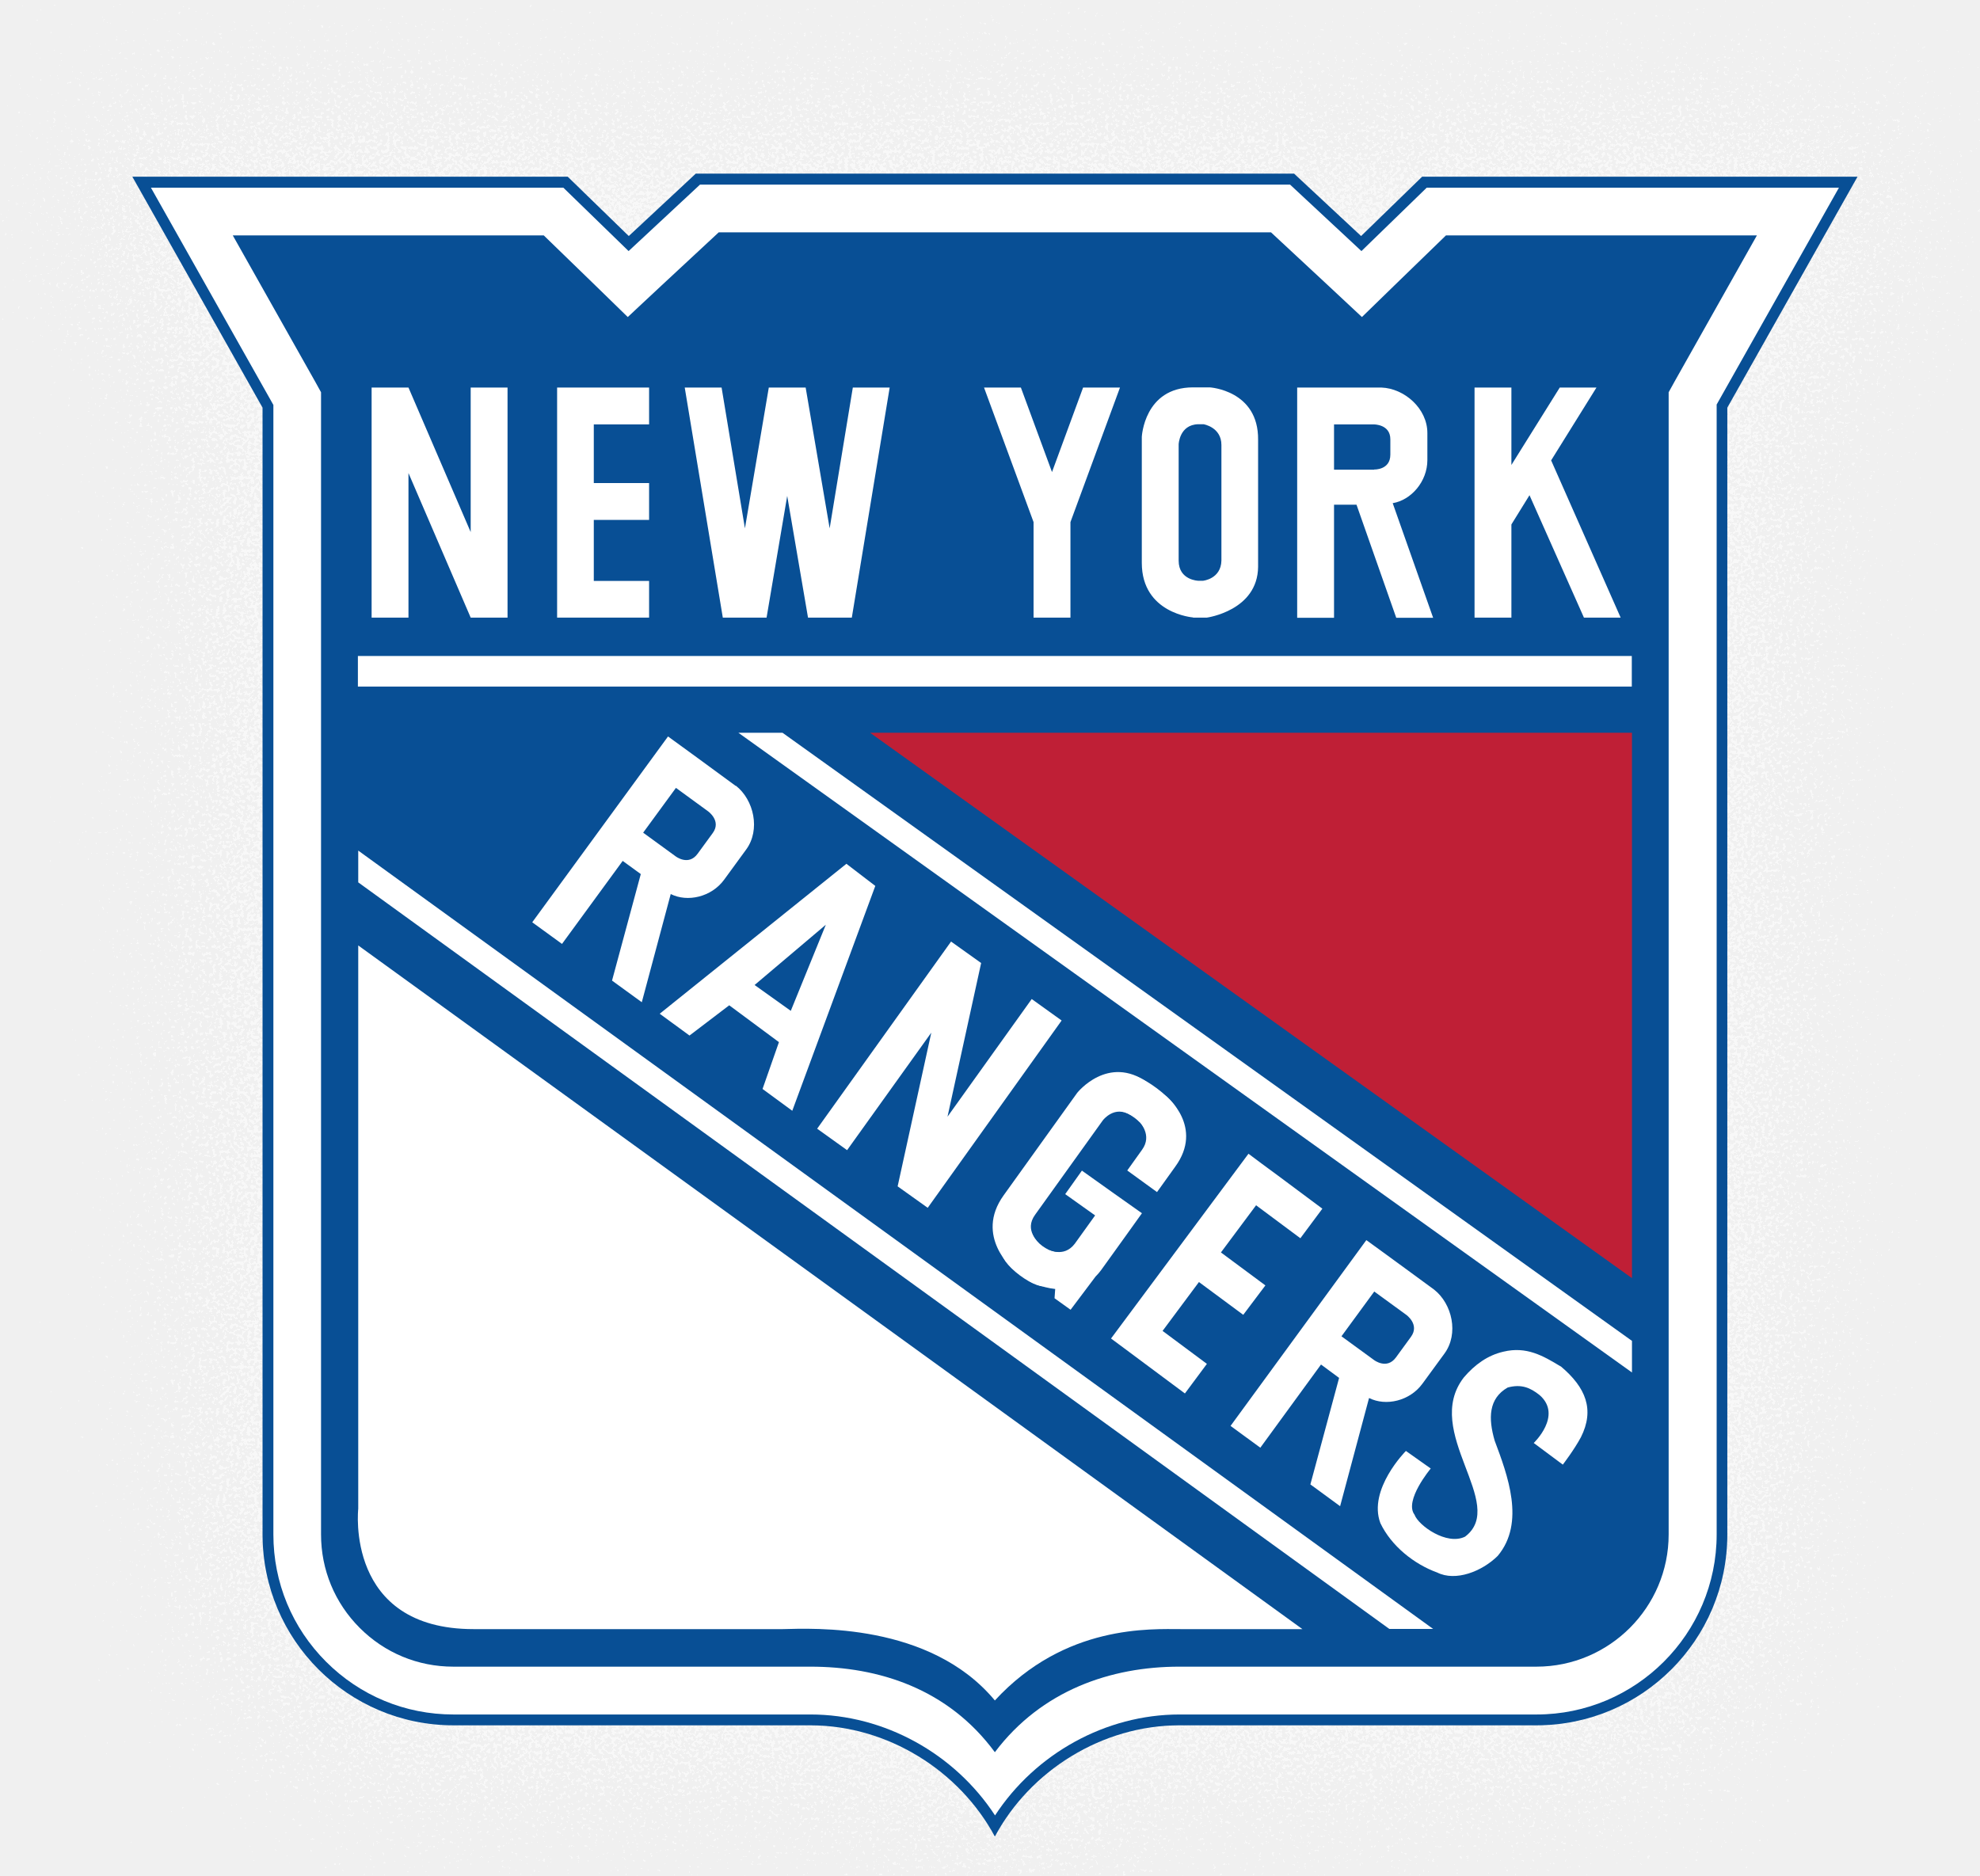
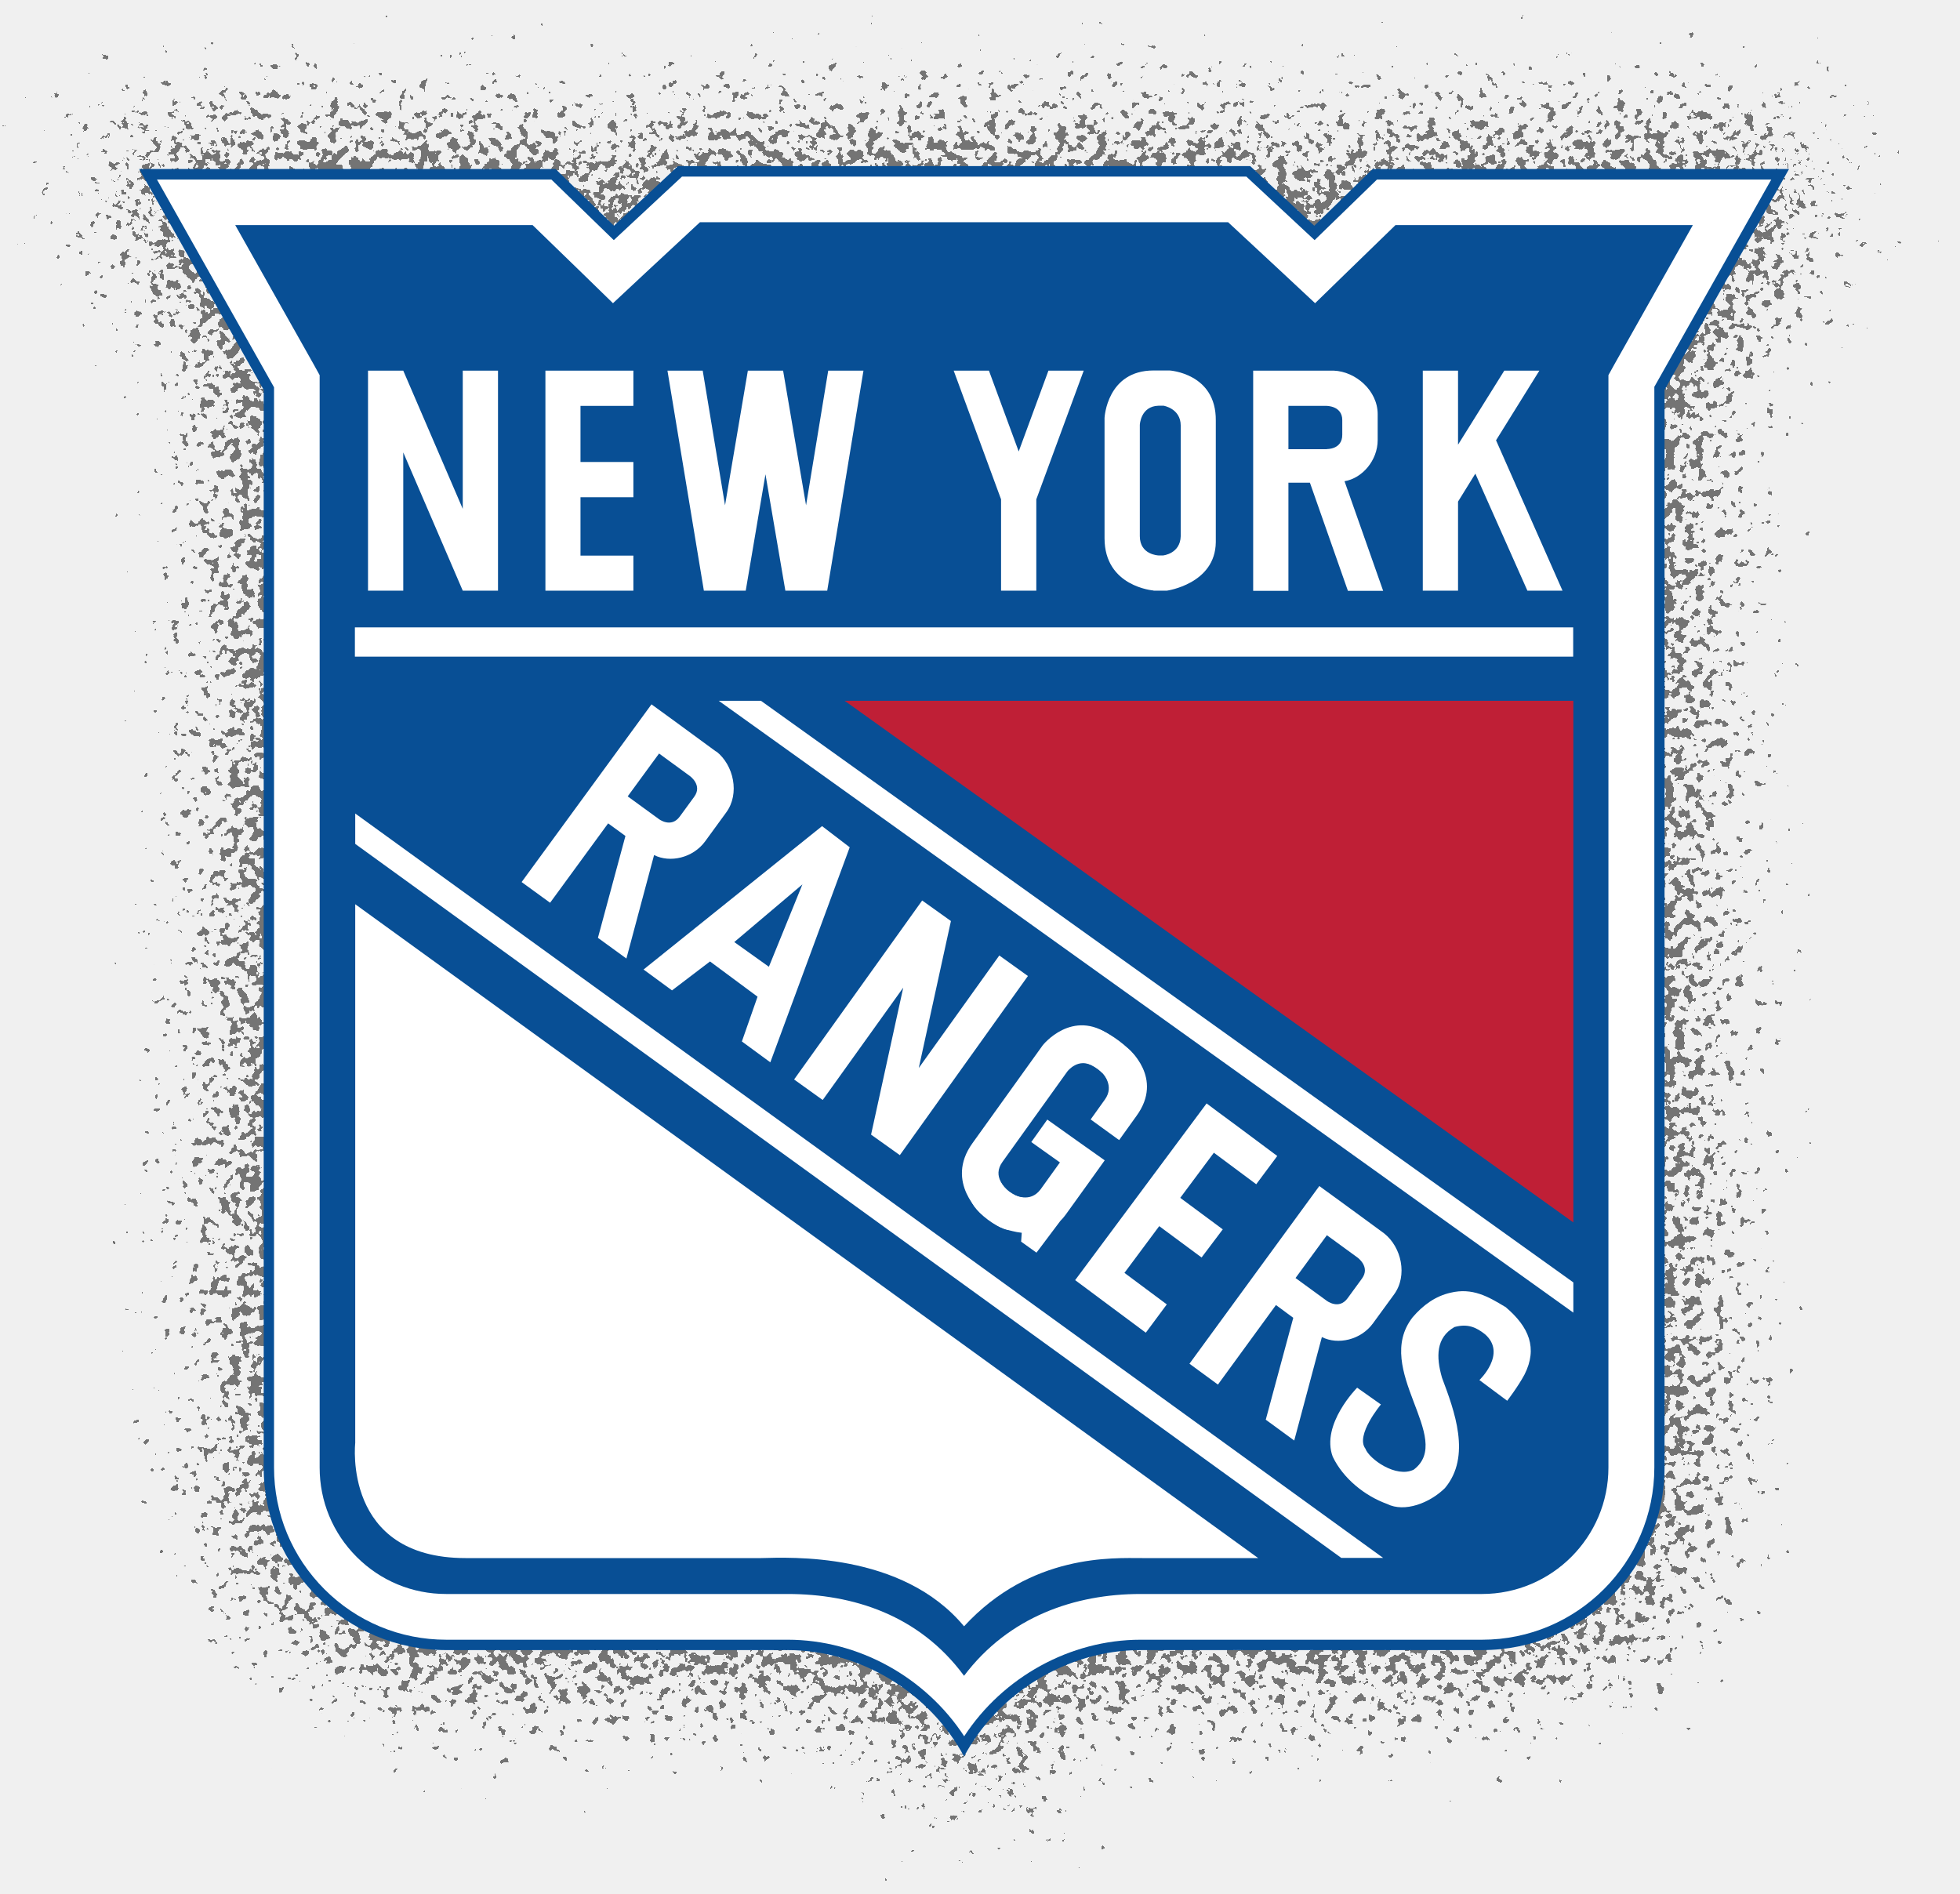
- <svg xmlns="http://www.w3.org/2000/svg" width="57" height="54" viewBox="0 0 57 54" fill="none">
+ <svg xmlns="http://www.w3.org/2000/svg" width="59" height="57" viewBox="0 0 59 57" fill="none">
  <g clip-path="url(#clip0_31_4)">
    <g filter="url(#filter0_g_31_4)">
-       <path d="M37.255 5L39.183 6.796L40.94 5.088H53.474L49.726 11.737V44.179C49.726 47.217 47.263 49.675 44.231 49.675H33.95C31.735 49.675 29.657 50.974 28.64 52.878C27.622 50.979 25.549 49.675 23.329 49.675H13.054C10.021 49.675 7.558 47.212 7.558 44.179V11.737L3.81 5.088H16.344L18.101 6.796L20.029 5H37.26H37.255Z" fill="white" fill-opacity="0.56" />
+       <path d="M37.635 5L39.563 6.796L41.32 5.088H53.854L50.106 11.737V44.179C50.106 47.217 47.643 49.675 44.611 49.675H34.33C32.115 49.675 30.037 50.974 29.02 52.878C28.002 50.979 25.929 49.675 23.709 49.675H13.434C10.401 49.675 7.938 47.212 7.938 44.179V11.737L4.19 5.088H16.724L18.481 6.796L20.409 5H37.64H37.635Z" fill="#747474" />
    </g>
-     <path d="M37.255 5L39.183 6.796L40.94 5.088H53.474L49.726 11.737V44.179C49.726 47.217 47.263 49.675 44.231 49.675H33.95C31.735 49.675 29.657 50.974 28.64 52.878C27.622 50.979 25.549 49.675 23.329 49.675H13.054C10.021 49.675 7.558 47.212 7.558 44.179V11.737L3.81 5.088H16.344L18.101 6.796L20.029 5H37.26H37.255Z" fill="#084F95" />
-     <path d="M49.415 11.654L52.939 5.404H41.072L39.193 7.229L37.139 5.316H20.151L18.096 7.229L16.218 5.404H4.345L7.87 11.659V44.179C7.87 45.567 8.41 46.866 9.388 47.845C10.367 48.823 11.666 49.363 13.054 49.363H23.334C25.456 49.363 27.481 50.488 28.645 52.269C29.808 50.488 31.833 49.363 33.955 49.363H44.236C47.093 49.363 49.419 47.037 49.419 44.179V11.654H49.415Z" fill="white" />
-     <path d="M48.037 11.654V11.294L48.212 10.977L50.578 6.777H41.627L40.147 8.213L39.207 9.128L38.248 8.232L36.589 6.689H20.691L19.031 8.232L18.072 9.128L17.133 8.213L15.653 6.777H6.701L9.067 10.977L9.242 11.294V44.179C9.242 45.197 9.637 46.151 10.357 46.871C11.077 47.591 12.031 47.986 13.049 47.986H23.329C25.296 47.986 27.291 48.618 28.64 50.449C29.983 48.667 31.979 47.986 33.95 47.986H44.231C46.329 47.986 48.037 46.277 48.037 44.179V11.654Z" fill="#084F95" />
-     <path d="M46.976 18.887H10.303V19.768H46.976V18.887Z" fill="white" />
-     <path d="M22.526 21.097H21.256L46.981 39.516V38.606L22.526 21.097Z" fill="white" />
-     <path d="M46.981 36.8V21.097H25.047L46.981 36.8Z" fill="#BF1F36" />
-     <path d="M10.313 25.405L39.996 46.9H41.257L10.313 24.49V25.405Z" fill="white" />
-     <path d="M39.762 11.158H37.343V17.787H38.404V14.531H39.051L40.195 17.787H41.257L40.093 14.487C40.624 14.399 41.091 13.864 41.091 13.246V12.467C41.091 11.761 40.429 11.182 39.767 11.158H39.762ZM39.563 13.523H38.404V12.219H39.543C39.543 12.219 40.025 12.209 40.025 12.647V13.09C40.025 13.538 39.558 13.518 39.558 13.518L39.563 13.523Z" fill="white" />
-     <path d="M41.286 37.131L40.19 36.328L39.923 36.133L39.334 35.705L35.425 41.054L36.282 41.682L38.029 39.287L38.55 39.672L37.723 42.739L38.579 43.366L39.412 40.251C39.894 40.495 40.585 40.339 40.95 39.837L41.583 38.971C42.001 38.401 41.806 37.54 41.286 37.131ZM39.553 39.156L38.618 38.474L39.562 37.185L40.483 37.856C40.483 37.856 40.877 38.134 40.619 38.489L40.186 39.083C39.923 39.443 39.553 39.156 39.553 39.156Z" fill="white" />
-     <path d="M34.344 17.782H34.744C34.744 17.782 36.204 17.583 36.218 16.322V12.662C36.233 11.235 34.826 11.153 34.826 11.153H34.344C32.938 11.153 32.87 12.579 32.87 12.579V16.205C32.87 17.665 34.344 17.777 34.344 17.777V17.782ZM34.627 16.721H34.495C34.495 16.721 33.931 16.706 33.931 16.142V12.793C33.931 12.793 33.95 12.228 34.495 12.214H34.646C34.646 12.214 35.162 12.296 35.162 12.812V16.142C35.148 16.672 34.632 16.721 34.632 16.721H34.627Z" fill="white" />
-     <path d="M18.686 12.219V11.158H17.094H16.5H16.038V17.782H16.5H17.094H18.686V16.726H17.094V14.969H18.686V13.908H17.094V12.219H18.686Z" fill="white" />
-     <path d="M37.435 35.651L38.068 34.8L36.793 33.85L36.311 33.495L35.941 33.218L31.984 38.538L32.358 38.815L32.836 39.171L34.111 40.12L34.744 39.268L33.468 38.319L34.515 36.912L35.79 37.856L36.428 37.009L35.148 36.06L36.16 34.702L37.435 35.651Z" fill="white" />
-     <path d="M13.55 11.158V15.319L11.759 11.158H10.698V17.782H11.759V13.62L13.55 17.782H14.611V11.158H13.55Z" fill="white" />
-     <path d="M31.18 11.158L30.285 13.591L29.389 11.158H28.328L29.754 15.032V17.782H30.816V15.032L32.242 11.158H31.18Z" fill="white" />
-     <path d="M46.655 17.782L44.654 13.255L45.959 11.158H44.902L43.51 13.387V11.158H42.449V17.782H43.51V15.1L44.031 14.258L45.598 17.782H46.655Z" fill="white" />
-     <path d="M24.551 11.158L23.884 15.212L23.193 11.158H22.132L21.445 15.212L20.773 11.158H19.712L20.808 17.782H21.007H21.869H22.068L22.662 14.278L23.261 17.782H23.46H24.322H24.522L25.612 11.158H24.551Z" fill="white" />
-     <path d="M29.701 28.764L27.277 32.151L28.245 27.727L27.379 27.109L23.524 32.497L24.386 33.115L26.81 29.732L25.841 34.157L26.707 34.775L30.562 29.382L29.701 28.764Z" fill="white" />
-     <path d="M33.575 31.567L33.079 31.198L33.04 31.168C31.896 30.346 31.01 31.465 31.01 31.465L28.893 34.415C28.041 35.598 29.175 36.552 29.175 36.552L29.647 36.898C29.647 36.898 29.964 37.068 30.377 37.112L30.358 37.379L30.82 37.71L31.541 36.751C31.594 36.698 31.648 36.639 31.697 36.571L32.393 35.603L32.874 34.931L32.008 34.318L31.146 33.704L30.665 34.381L31.526 34.994L30.942 35.807C30.621 36.231 30.173 35.968 30.173 35.968L29.915 35.773C29.915 35.773 29.467 35.432 29.798 34.975L31.75 32.254C31.75 32.254 32.091 31.806 32.544 32.113L32.811 32.317C32.811 32.317 33.181 32.682 32.879 33.101L32.451 33.7L33.308 34.322L33.828 33.597C34.671 32.449 33.575 31.563 33.575 31.563V31.567Z" fill="white" />
-     <path d="M25.198 25.507L24.366 24.87L18.992 29.187L19.849 29.815L20.993 28.944L22.424 30.005L21.952 31.353L22.808 31.981L25.198 25.507ZM23.777 26.617L22.765 29.104L21.723 28.36L23.777 26.622V26.617Z" fill="white" />
-     <path d="M44.927 39.336C45.657 39.949 45.91 40.587 45.511 41.38C45.316 41.745 44.99 42.169 44.99 42.169L44.153 41.546C44.153 41.546 44.99 40.752 44.323 40.168C44.055 39.954 43.797 39.842 43.403 39.949C42.848 40.266 42.843 40.84 43.028 41.478C43.398 42.466 43.919 43.839 43.116 44.797C42.663 45.245 41.904 45.542 41.373 45.275C40.711 45.036 40.054 44.515 39.738 43.853C39.373 42.88 40.473 41.775 40.473 41.775L41.188 42.281C41.188 42.281 40.414 43.206 40.721 43.61C40.833 43.921 41.646 44.505 42.176 44.243C43.418 43.303 40.925 41.225 42.142 39.657C42.459 39.287 42.829 39.02 43.281 38.917C43.943 38.757 44.42 39.034 44.927 39.341V39.336Z" fill="white" />
-     <path d="M28.64 48.959C26.771 46.711 23.388 46.886 22.531 46.905H13.633C9.924 46.905 10.313 43.44 10.313 43.44C10.313 43.435 10.313 35.53 10.313 27.221L37.494 46.905H34.004C33.133 46.905 30.66 46.764 28.64 48.959Z" fill="white" />
-     <path d="M21.183 22.63L20.087 21.827L19.82 21.632L19.231 21.204L15.322 26.554L16.179 27.177L17.926 24.787L18.447 25.166L17.619 28.233L18.476 28.856L19.309 25.741C19.791 25.984 20.482 25.828 20.847 25.327L21.48 24.46C21.898 23.891 21.703 23.029 21.183 22.621V22.63ZM19.45 24.655L18.515 23.974L19.459 22.684L20.38 23.356C20.38 23.356 20.779 23.633 20.516 23.988L20.082 24.582C19.82 24.942 19.45 24.655 19.45 24.655Z" fill="white" />
-     <path d="M32.626 33.149C32.524 33.286 32.247 33.247 32.003 33.067C31.76 32.882 31.648 32.629 31.75 32.492L32.042 32.103C32.145 31.967 32.422 32.005 32.665 32.186C32.909 32.366 33.021 32.624 32.918 32.76L32.626 33.149Z" fill="#084F95" />
-     <path d="M30.631 35.958C30.528 36.094 30.251 36.055 30.008 35.875C29.764 35.695 29.652 35.437 29.754 35.301L30.046 34.911C30.149 34.775 30.426 34.814 30.669 34.994C30.913 35.174 31.025 35.432 30.923 35.569L30.631 35.958Z" fill="#084F95" />
-     <path d="M30.139 36.995C30.056 37.107 29.706 36.98 29.355 36.717C29.005 36.455 28.786 36.153 28.869 36.041L29.102 35.724C29.185 35.617 29.535 35.739 29.886 36.002C30.236 36.265 30.455 36.566 30.373 36.673L30.139 36.985V36.995Z" fill="white" />
-     <path d="M33.653 32.4C33.571 32.512 33.176 32.351 32.772 32.049C32.368 31.743 32.105 31.412 32.188 31.3L32.422 30.983C32.505 30.876 32.899 31.032 33.303 31.334C33.707 31.636 33.97 31.971 33.887 32.078L33.653 32.395V32.4Z" fill="white" />
+     <path d="M37.635 5L39.563 6.796L41.32 5.088H53.854L50.106 11.737V44.179C50.106 47.217 47.643 49.675 44.611 49.675H34.33C32.115 49.675 30.037 50.974 29.02 52.878C28.002 50.979 25.929 49.675 23.709 49.675H13.434C10.401 49.675 7.938 47.212 7.938 44.179V11.737L4.19 5.088H16.724L18.481 6.796L20.409 5H37.64H37.635Z" fill="#084F95" />
+     <path d="M49.794 11.654L53.319 5.404H41.451L39.572 7.229L37.518 5.316H20.53L18.476 7.229L16.597 5.404H4.725L8.249 11.659V44.179C8.249 45.567 8.79 46.866 9.768 47.845C10.747 48.823 12.046 49.363 13.434 49.363H23.714C25.836 49.363 27.861 50.488 29.024 52.269C30.188 50.488 32.213 49.363 34.335 49.363H44.615C47.473 49.363 49.799 47.037 49.799 44.179V11.654H49.794Z" fill="white" />
+     <path d="M48.417 11.654V11.294L48.592 10.977L50.958 6.777H42.006L40.527 8.213L39.587 9.128L38.628 8.232L36.968 6.689H21.071L19.411 8.232L18.452 9.128L17.513 8.213L16.033 6.777H7.081L9.447 10.977L9.622 11.294V44.179C9.622 45.197 10.017 46.151 10.737 46.871C11.457 47.591 12.411 47.986 13.429 47.986H23.709C25.675 47.986 27.671 48.618 29.02 50.449C30.363 48.667 32.359 47.986 34.33 47.986H44.611C46.708 47.986 48.417 46.277 48.417 44.179V11.654Z" fill="#084F95" />
+     <path d="M47.356 18.887H10.683V19.768H47.356V18.887Z" fill="white" />
+     <path d="M22.906 21.097H21.636L47.361 39.516V38.606L22.906 21.097Z" fill="white" />
+     <path d="M47.361 36.8V21.097H25.427L47.361 36.8Z" fill="#BF1F36" />
+     <path d="M10.693 25.405L40.376 46.9H41.636L10.693 24.49V25.405Z" fill="white" />
+     <path d="M40.142 11.158H37.723V17.787H38.784V14.531H39.431L40.575 17.787H41.636L40.473 14.487C41.004 14.399 41.471 13.864 41.471 13.246V12.467C41.471 11.761 40.809 11.182 40.147 11.158H40.142ZM39.943 13.523H38.784V12.219H39.923C39.923 12.219 40.405 12.209 40.405 12.647V13.09C40.405 13.538 39.938 13.518 39.938 13.518L39.943 13.523Z" fill="white" />
+     <path d="M41.666 37.131L40.57 36.328L40.303 36.133L39.714 35.705L35.805 41.054L36.662 41.682L38.409 39.287L38.93 39.672L38.102 42.739L38.959 43.366L39.791 40.251C40.273 40.495 40.965 40.339 41.33 39.837L41.962 38.971C42.381 38.401 42.186 37.54 41.666 37.131ZM39.933 39.156L38.998 38.474L39.942 37.185L40.862 37.856C40.862 37.856 41.257 38.134 40.999 38.489L40.565 39.083C40.303 39.443 39.933 39.156 39.933 39.156Z" fill="white" />
+     <path d="M34.724 17.782H35.123C35.123 17.782 36.584 17.583 36.598 16.322V12.662C36.613 11.235 35.206 11.153 35.206 11.153H34.724C33.318 11.153 33.249 12.579 33.249 12.579V16.205C33.249 17.665 34.724 17.777 34.724 17.777V17.782ZM35.007 16.721H34.875C34.875 16.721 34.311 16.706 34.311 16.142V12.793C34.311 12.793 34.33 12.228 34.875 12.214H35.026C35.026 12.214 35.542 12.296 35.542 12.812V16.142C35.528 16.672 35.012 16.721 35.012 16.721H35.007Z" fill="white" />
+     <path d="M19.066 12.219V11.158H17.474H16.88H16.418V17.782H16.88H17.474H19.066V16.726H17.474V14.969H19.066V13.908H17.474V12.219H19.066Z" fill="white" />
+     <path d="M37.815 35.651L38.448 34.8L37.173 33.85L36.691 33.495L36.321 33.218L32.364 38.538L32.738 38.815L33.215 39.171L34.491 40.12L35.123 39.268L33.848 38.319L34.895 36.912L36.17 37.856L36.808 37.009L35.528 36.06L36.54 34.702L37.815 35.651Z" fill="white" />
+     <path d="M13.93 11.158V15.319L12.139 11.158H11.078V17.782H12.139V13.62L13.93 17.782H14.991V11.158H13.93Z" fill="white" />
+     <path d="M31.56 11.158L30.665 13.591L29.769 11.158H28.708L30.134 15.032V17.782H31.195V15.032L32.622 11.158H31.56Z" fill="white" />
+     <path d="M47.035 17.782L45.034 13.255L46.338 11.158H45.282L43.89 13.387V11.158H42.829V17.782H43.89V15.1L44.411 14.258L45.978 17.782H47.035Z" fill="white" />
+     <path d="M24.931 11.158L24.264 15.212L23.573 11.158H22.512L21.825 15.212L21.153 11.158H20.092L21.188 17.782H21.387H22.249H22.448L23.042 14.278L23.641 17.782H23.84H24.702H24.901L25.992 11.158H24.931Z" fill="white" />
+     <path d="M30.081 28.764L27.657 32.151L28.625 27.727L27.759 27.109L23.904 32.497L24.765 33.115L27.189 29.732L26.221 34.157L27.087 34.775L30.942 29.382L30.081 28.764Z" fill="white" />
+     <path d="M33.955 31.567L33.459 31.198L33.42 31.168C32.276 30.346 31.39 31.465 31.39 31.465L29.273 34.415C28.421 35.598 29.555 36.552 29.555 36.552L30.027 36.898C30.027 36.898 30.343 37.068 30.757 37.112L30.738 37.379L31.2 37.71L31.921 36.751C31.974 36.698 32.028 36.639 32.076 36.571L32.773 35.603L33.254 34.931L32.388 34.318L31.526 33.704L31.044 34.381L31.906 34.994L31.322 35.807C31.001 36.231 30.553 35.968 30.553 35.968L30.295 35.773C30.295 35.773 29.847 35.432 30.178 34.975L32.13 32.254C32.13 32.254 32.471 31.806 32.923 32.113L33.191 32.317C33.191 32.317 33.561 32.682 33.259 33.101L32.831 33.7L33.688 34.322L34.208 33.597C35.05 32.449 33.955 31.563 33.955 31.563V31.567Z" fill="white" />
+     <path d="M25.578 25.507L24.746 24.87L19.372 29.187L20.229 29.815L21.373 28.944L22.804 30.005L22.332 31.353L23.188 31.981L25.578 25.507ZM24.157 26.617L23.145 29.104L22.103 28.36L24.157 26.622V26.617Z" fill="white" />
+     <path d="M45.307 39.336C46.037 39.949 46.29 40.587 45.891 41.38C45.696 41.745 45.37 42.169 45.37 42.169L44.533 41.546C44.533 41.546 45.37 40.752 44.703 40.168C44.435 39.954 44.177 39.842 43.783 39.949C43.228 40.266 43.223 40.84 43.408 41.478C43.778 42.466 44.299 43.839 43.496 44.797C43.043 45.245 42.284 45.542 41.753 45.275C41.091 45.036 40.434 44.515 40.118 43.853C39.753 42.88 40.853 41.775 40.853 41.775L41.568 42.281C41.568 42.281 40.794 43.206 41.101 43.61C41.213 43.921 42.026 44.505 42.556 44.243C43.798 43.303 41.305 41.225 42.522 39.657C42.839 39.287 43.209 39.02 43.661 38.917C44.323 38.757 44.8 39.034 45.307 39.341V39.336Z" fill="white" />
+     <path d="M29.02 48.959C27.151 46.711 23.767 46.886 22.911 46.905H14.013C10.304 46.905 10.693 43.44 10.693 43.44C10.693 43.435 10.693 35.53 10.693 27.221L37.874 46.905H34.384C33.512 46.905 31.04 46.764 29.02 48.959Z" fill="white" />
+     <path d="M21.562 22.63L20.467 21.827L20.2 21.632L19.611 21.204L15.702 26.554L16.559 27.177L18.306 24.787L18.827 25.166L17.999 28.233L18.856 28.856L19.689 25.741C20.17 25.984 20.862 25.828 21.227 25.327L21.859 24.46C22.278 23.891 22.083 23.029 21.562 22.621V22.63ZM19.83 24.655L18.895 23.974L19.839 22.684L20.759 23.356C20.759 23.356 21.159 23.633 20.896 23.988L20.462 24.582C20.2 24.942 19.83 24.655 19.83 24.655Z" fill="white" />
+     <path d="M33.006 33.149C32.904 33.286 32.627 33.247 32.383 33.067C32.14 32.882 32.028 32.629 32.13 32.492L32.422 32.103C32.524 31.967 32.802 32.005 33.045 32.186C33.289 32.366 33.401 32.624 33.298 32.76L33.006 33.149Z" fill="#084F95" />
+     <path d="M31.01 35.958C30.908 36.094 30.631 36.055 30.387 35.875C30.144 35.695 30.032 35.437 30.134 35.301L30.426 34.911C30.529 34.775 30.806 34.814 31.049 34.994C31.293 35.174 31.405 35.432 31.302 35.569L31.01 35.958Z" fill="#084F95" />
+     <path d="M30.519 36.995C30.436 37.107 30.086 36.98 29.735 36.717C29.385 36.455 29.166 36.153 29.248 36.041L29.482 35.724C29.565 35.617 29.915 35.739 30.266 36.002C30.616 36.265 30.835 36.566 30.753 36.673L30.519 36.985V36.995Z" fill="white" />
+     <path d="M34.033 32.4C33.95 32.512 33.556 32.351 33.152 32.049C32.748 31.743 32.485 31.412 32.568 31.3L32.802 30.983C32.884 30.876 33.279 31.032 33.683 31.334C34.087 31.636 34.349 31.971 34.267 32.078L34.033 32.395V32.4Z" fill="white" />
  </g>
  <defs>
-     <filter id="filter0_g_31_4" x="-4.19" y="-3" width="65.664" height="63.878" filterUnits="userSpaceOnUse" color-interpolation-filters="sRGB">
+     <filter id="filter0_g_31_4" x="-2.01" y="-1.2" width="62.064" height="60.278" filterUnits="userSpaceOnUse" color-interpolation-filters="sRGB">
      <feFlood flood-opacity="0" result="BackgroundImageFix" />
      <feBlend mode="normal" in="SourceGraphic" in2="BackgroundImageFix" result="shape" />
-       <feTurbulence type="fractalNoise" baseFrequency="10 10" numOctaves="3" seed="4598" />
-       <feDisplacementMap in="shape" scale="16" xChannelSelector="R" yChannelSelector="G" result="displacedImage" width="100%" height="100%" />
+       <feTurbulence type="fractalNoise" baseFrequency="3.333 3.333" numOctaves="3" seed="4598" />
+       <feDisplacementMap in="shape" scale="12.4" xChannelSelector="R" yChannelSelector="G" result="displacedImage" width="100%" height="100%" />
      <feMerge result="effect1_texture_31_4">
        <feMergeNode in="displacedImage" />
      </feMerge>
    </filter>
    <clipPath id="clip0_31_4">
-       <rect width="57" height="54" fill="white" />
+       <rect width="59" height="57" fill="white" />
    </clipPath>
  </defs>
</svg>
